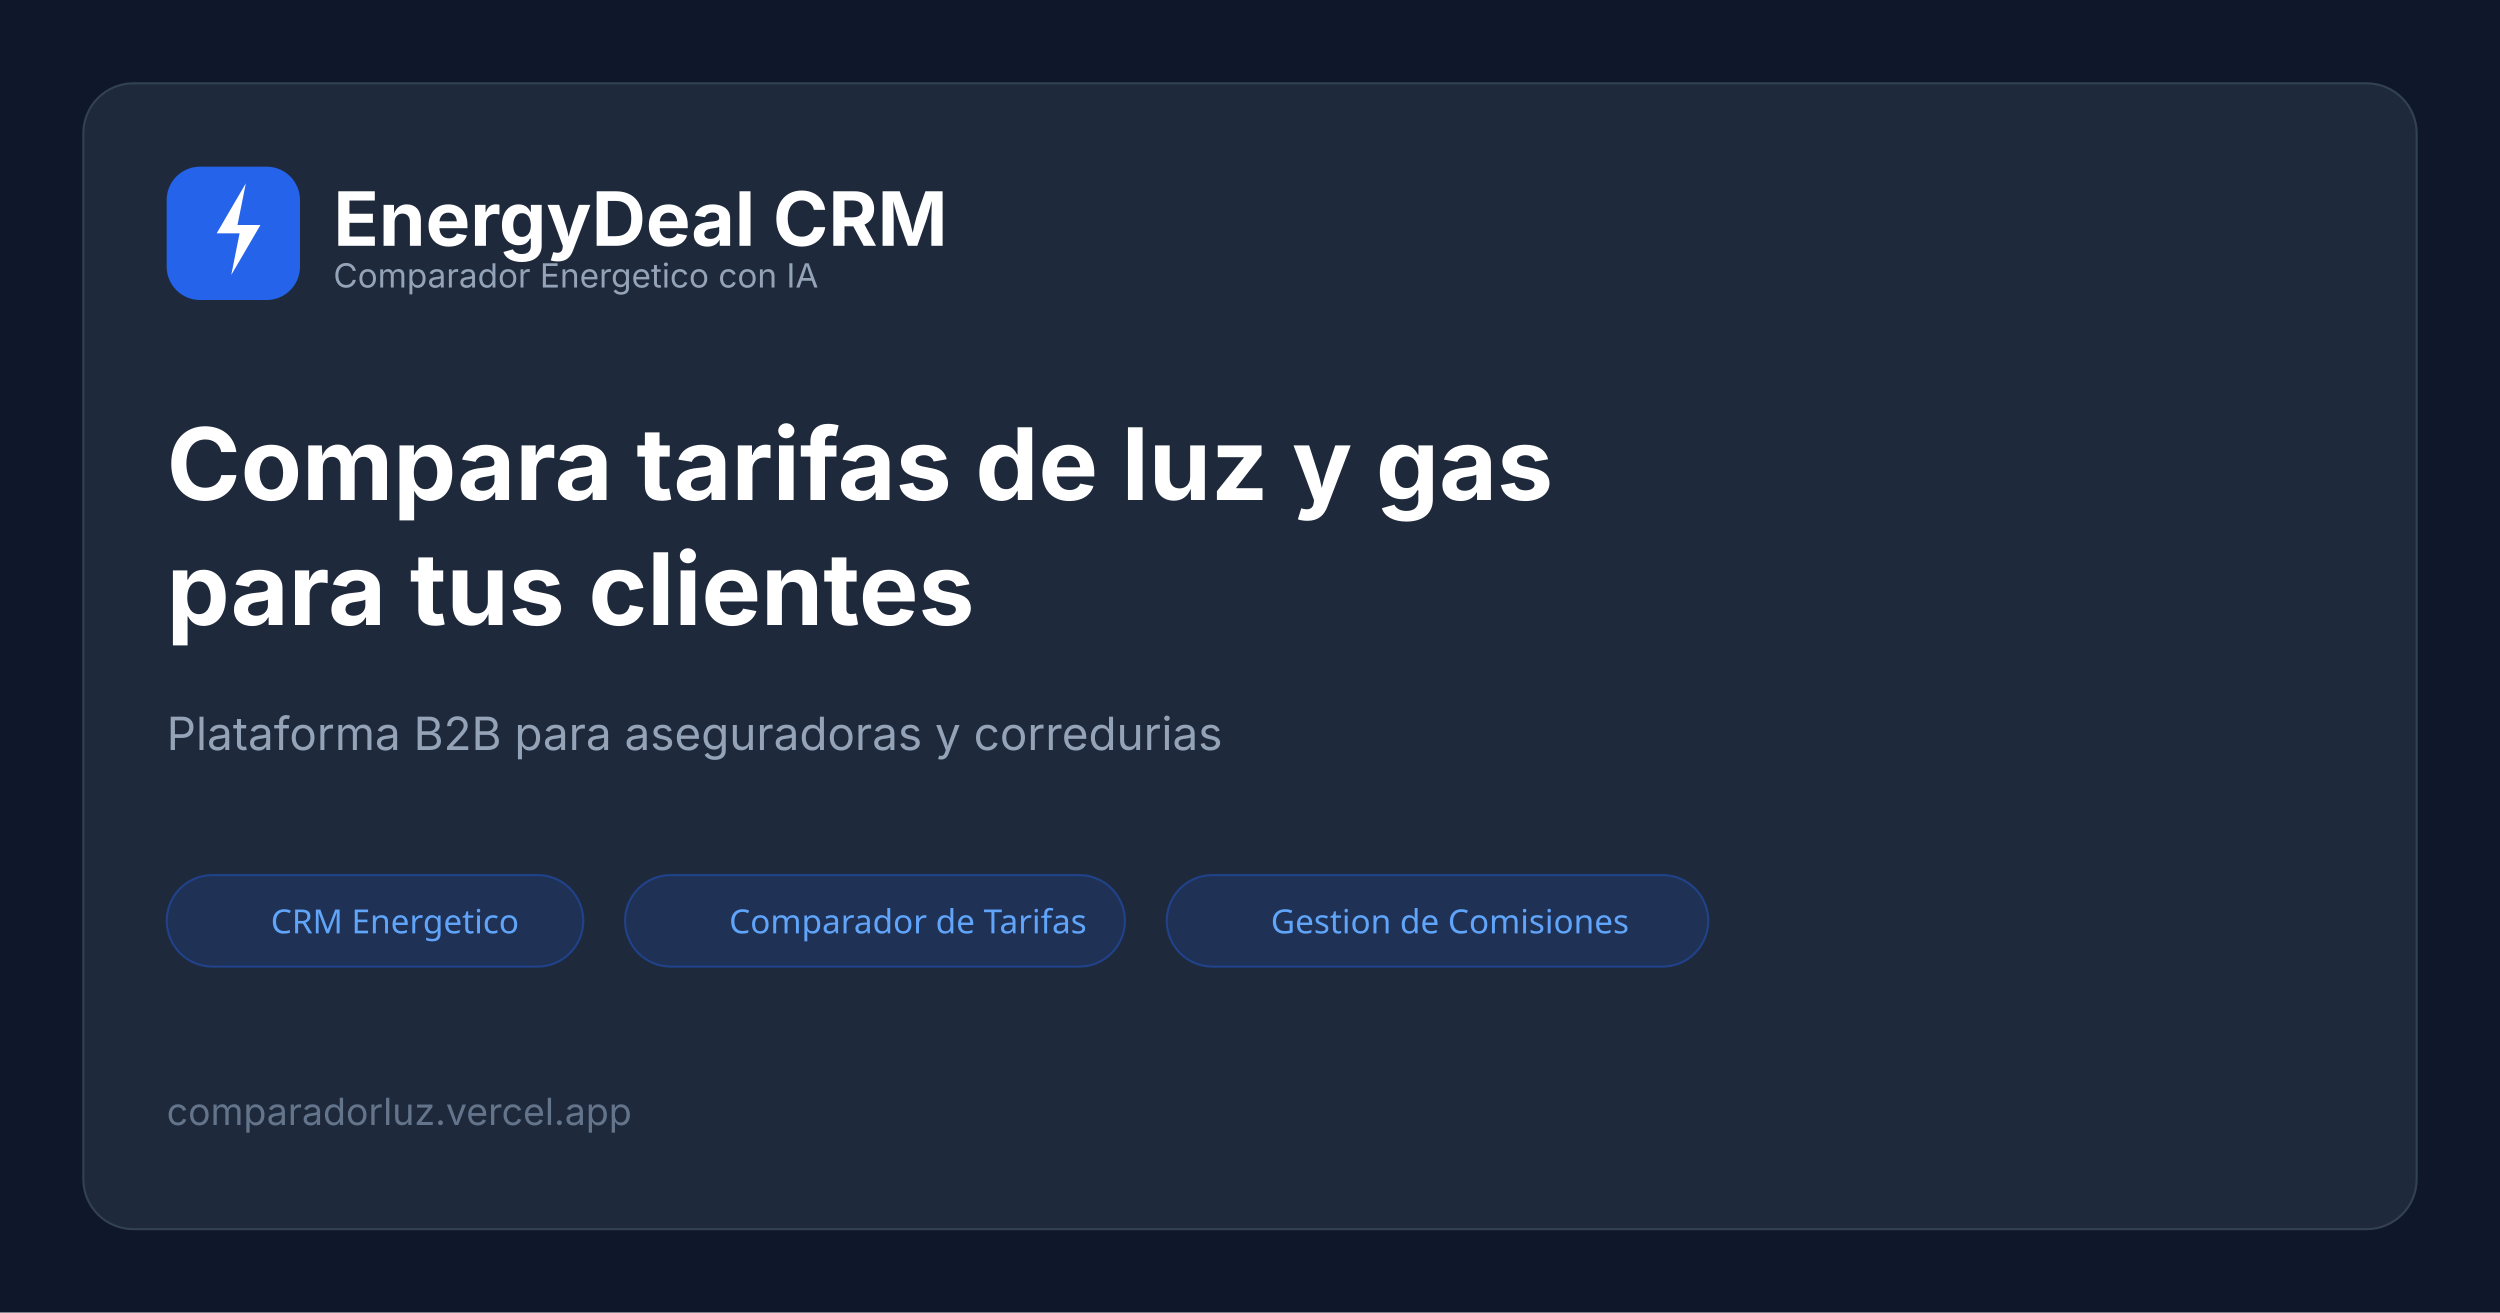
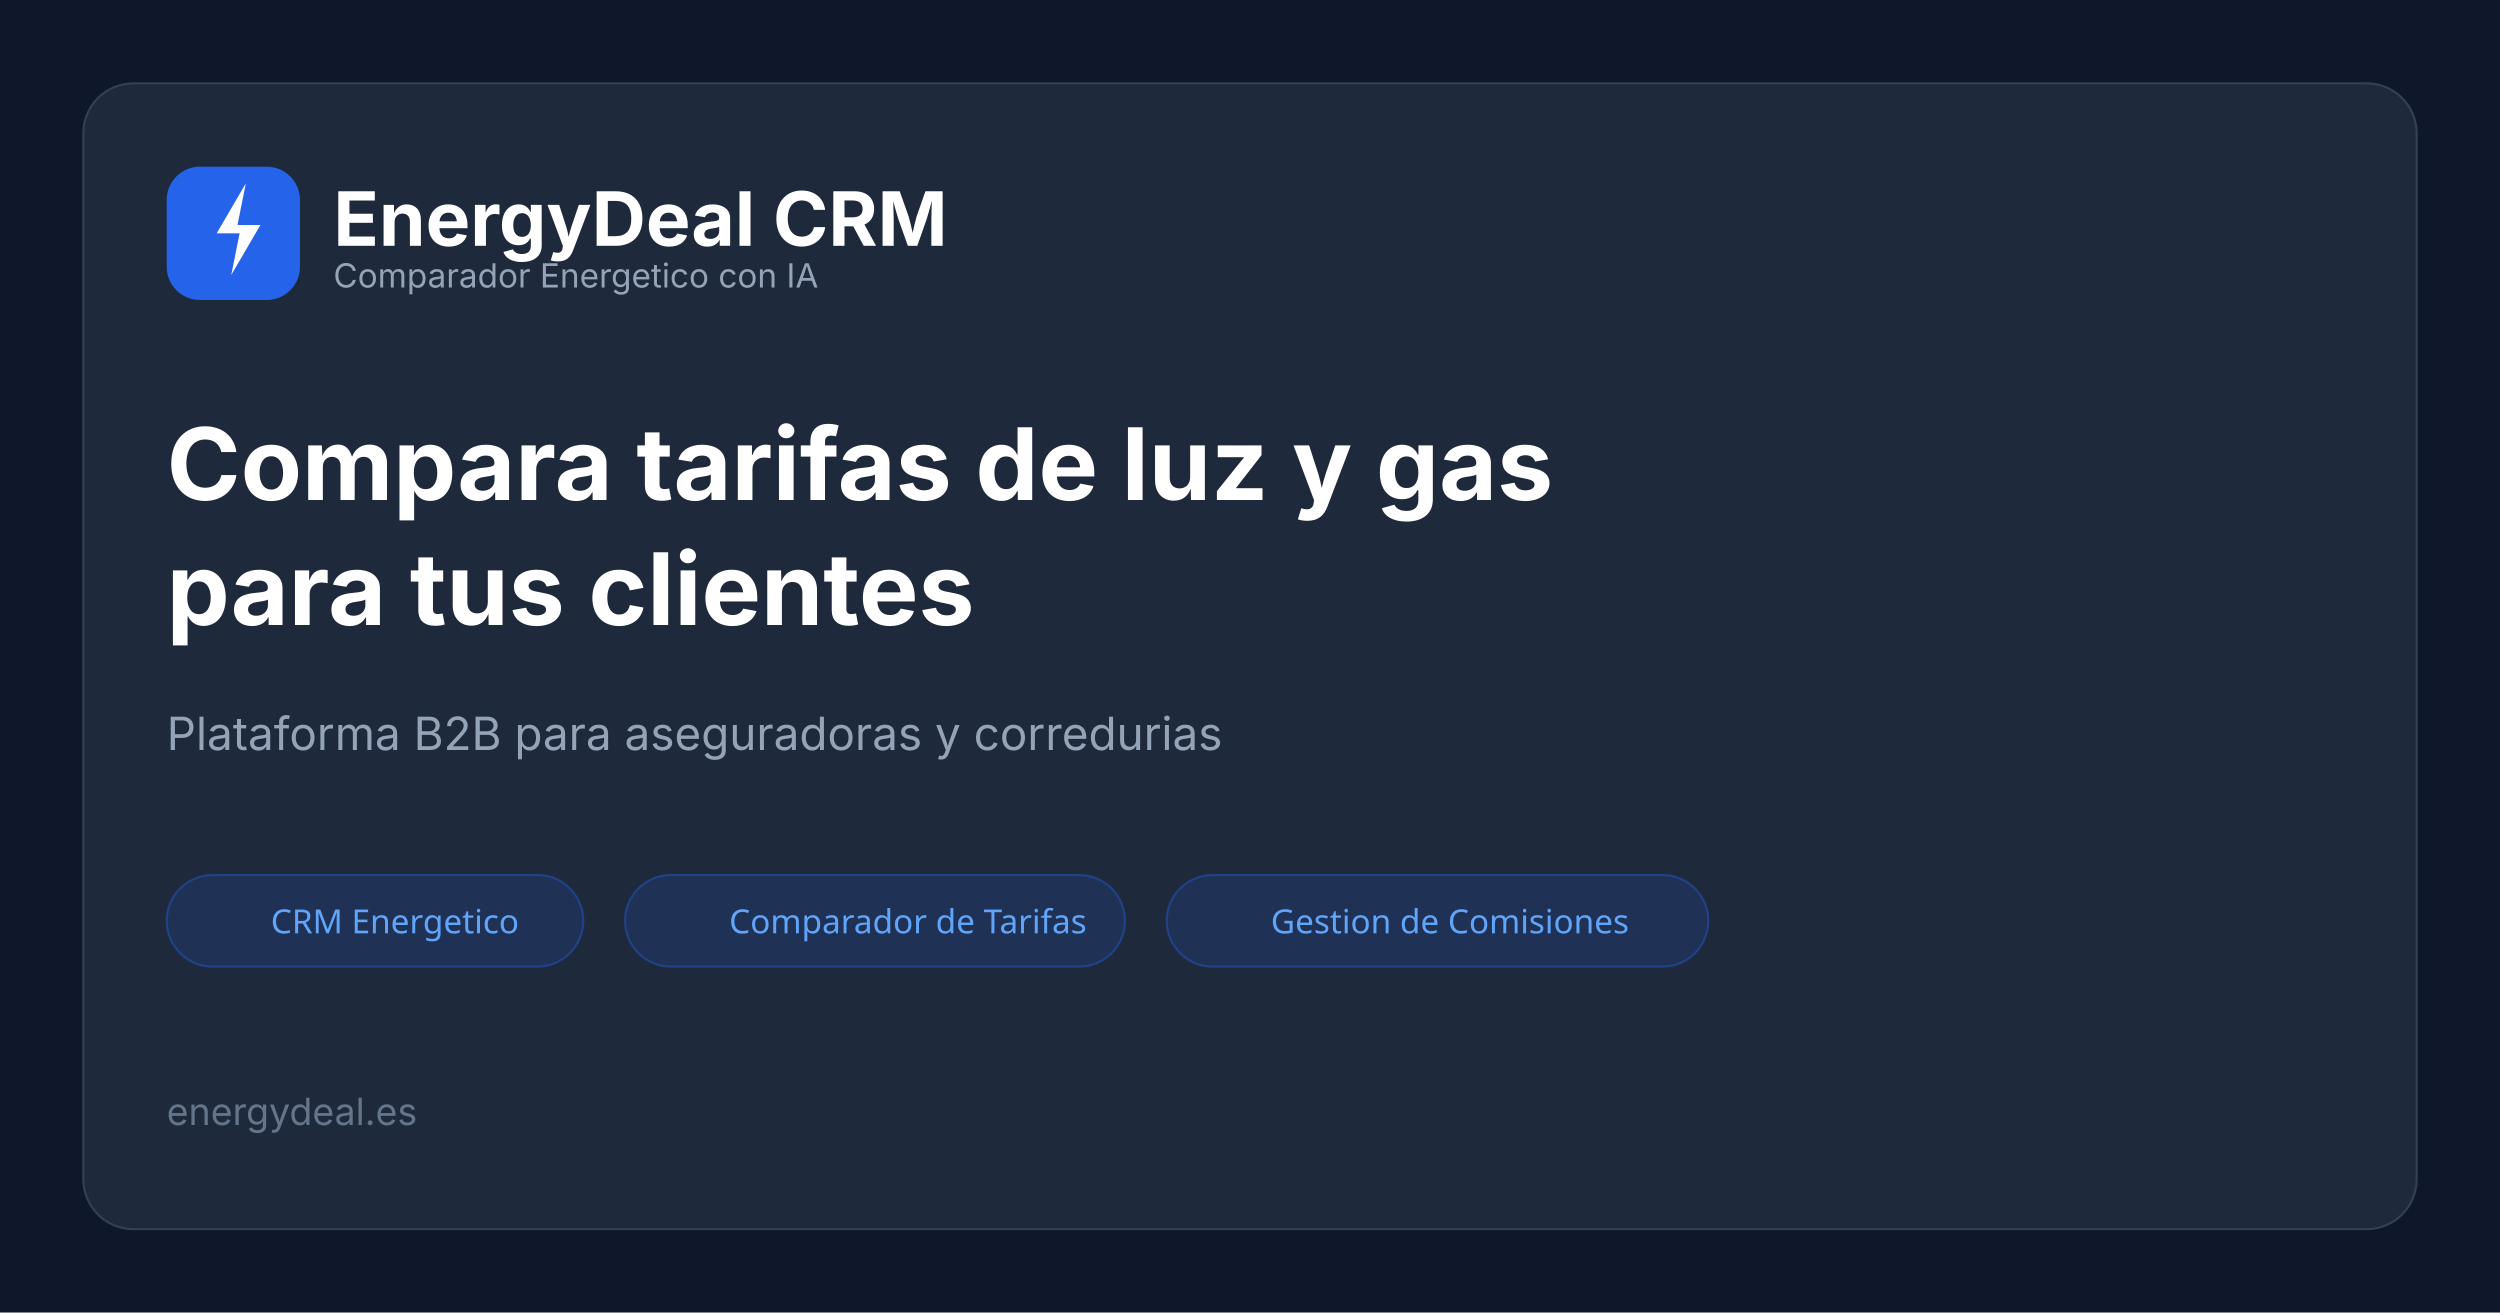
<svg xmlns="http://www.w3.org/2000/svg" viewBox="0 0 1200 630" fill="none">
  <rect width="1200" height="630" fill="#0f172a" />
  <rect x="40" y="40" width="1120" height="550" rx="24" fill="#1e293b" stroke="#334155" stroke-width="1" />
  <rect x="80" y="80" width="64" height="64" rx="16" fill="#2563eb" />
  <path d="M118 88L104 112h11l-4 20L125 108h-11l4-20z" fill="#ffffff" />
  <text x="160" y="118" font-family="system-ui, -apple-system, sans-serif" font-size="36" font-weight="700" fill="#ffffff">EnergyDeal CRM</text>
  <text x="160" y="138" font-family="system-ui, -apple-system, sans-serif" font-size="16" fill="#94a3b8">Comparador Energetico con IA</text>
  <text x="80" y="240" font-family="system-ui, -apple-system, sans-serif" font-size="48" font-weight="700" fill="#ffffff">Compara tarifas de luz y gas</text>
  <text x="80" y="300" font-family="system-ui, -apple-system, sans-serif" font-size="48" font-weight="700" fill="#ffffff">para tus clientes</text>
  <text x="80" y="360" font-family="system-ui, -apple-system, sans-serif" font-size="22" fill="#94a3b8">Plataforma B2B para aseguradoras y corredurias</text>
  <rect x="80" y="420" width="200" height="44" rx="22" fill="#2563eb" fill-opacity="0.15" stroke="#2563eb" stroke-opacity="0.4" />
  <text x="130" y="448" font-family="system-ui, sans-serif" font-size="16" font-weight="500" fill="#60a5fa">CRM Energetico</text>
  <rect x="300" y="420" width="240" height="44" rx="22" fill="#2563eb" fill-opacity="0.15" stroke="#2563eb" stroke-opacity="0.4" />
  <text x="350" y="448" font-family="system-ui, sans-serif" font-size="16" font-weight="500" fill="#60a5fa">Comparador de Tarifas</text>
  <rect x="560" y="420" width="260" height="44" rx="22" fill="#2563eb" fill-opacity="0.15" stroke="#2563eb" stroke-opacity="0.4" />
  <text x="610" y="448" font-family="system-ui, sans-serif" font-size="16" font-weight="500" fill="#60a5fa">Gestion de Comisiones</text>
-   <text x="80" y="540" font-family="system-ui, -apple-system, sans-serif" font-size="18" fill="#64748b">comparadorluz.vercel.app</text>
+   <text x="80" y="540" font-family="system-ui, -apple-system, sans-serif" font-size="18" fill="#64748b">energydeal.es</text>
</svg>
